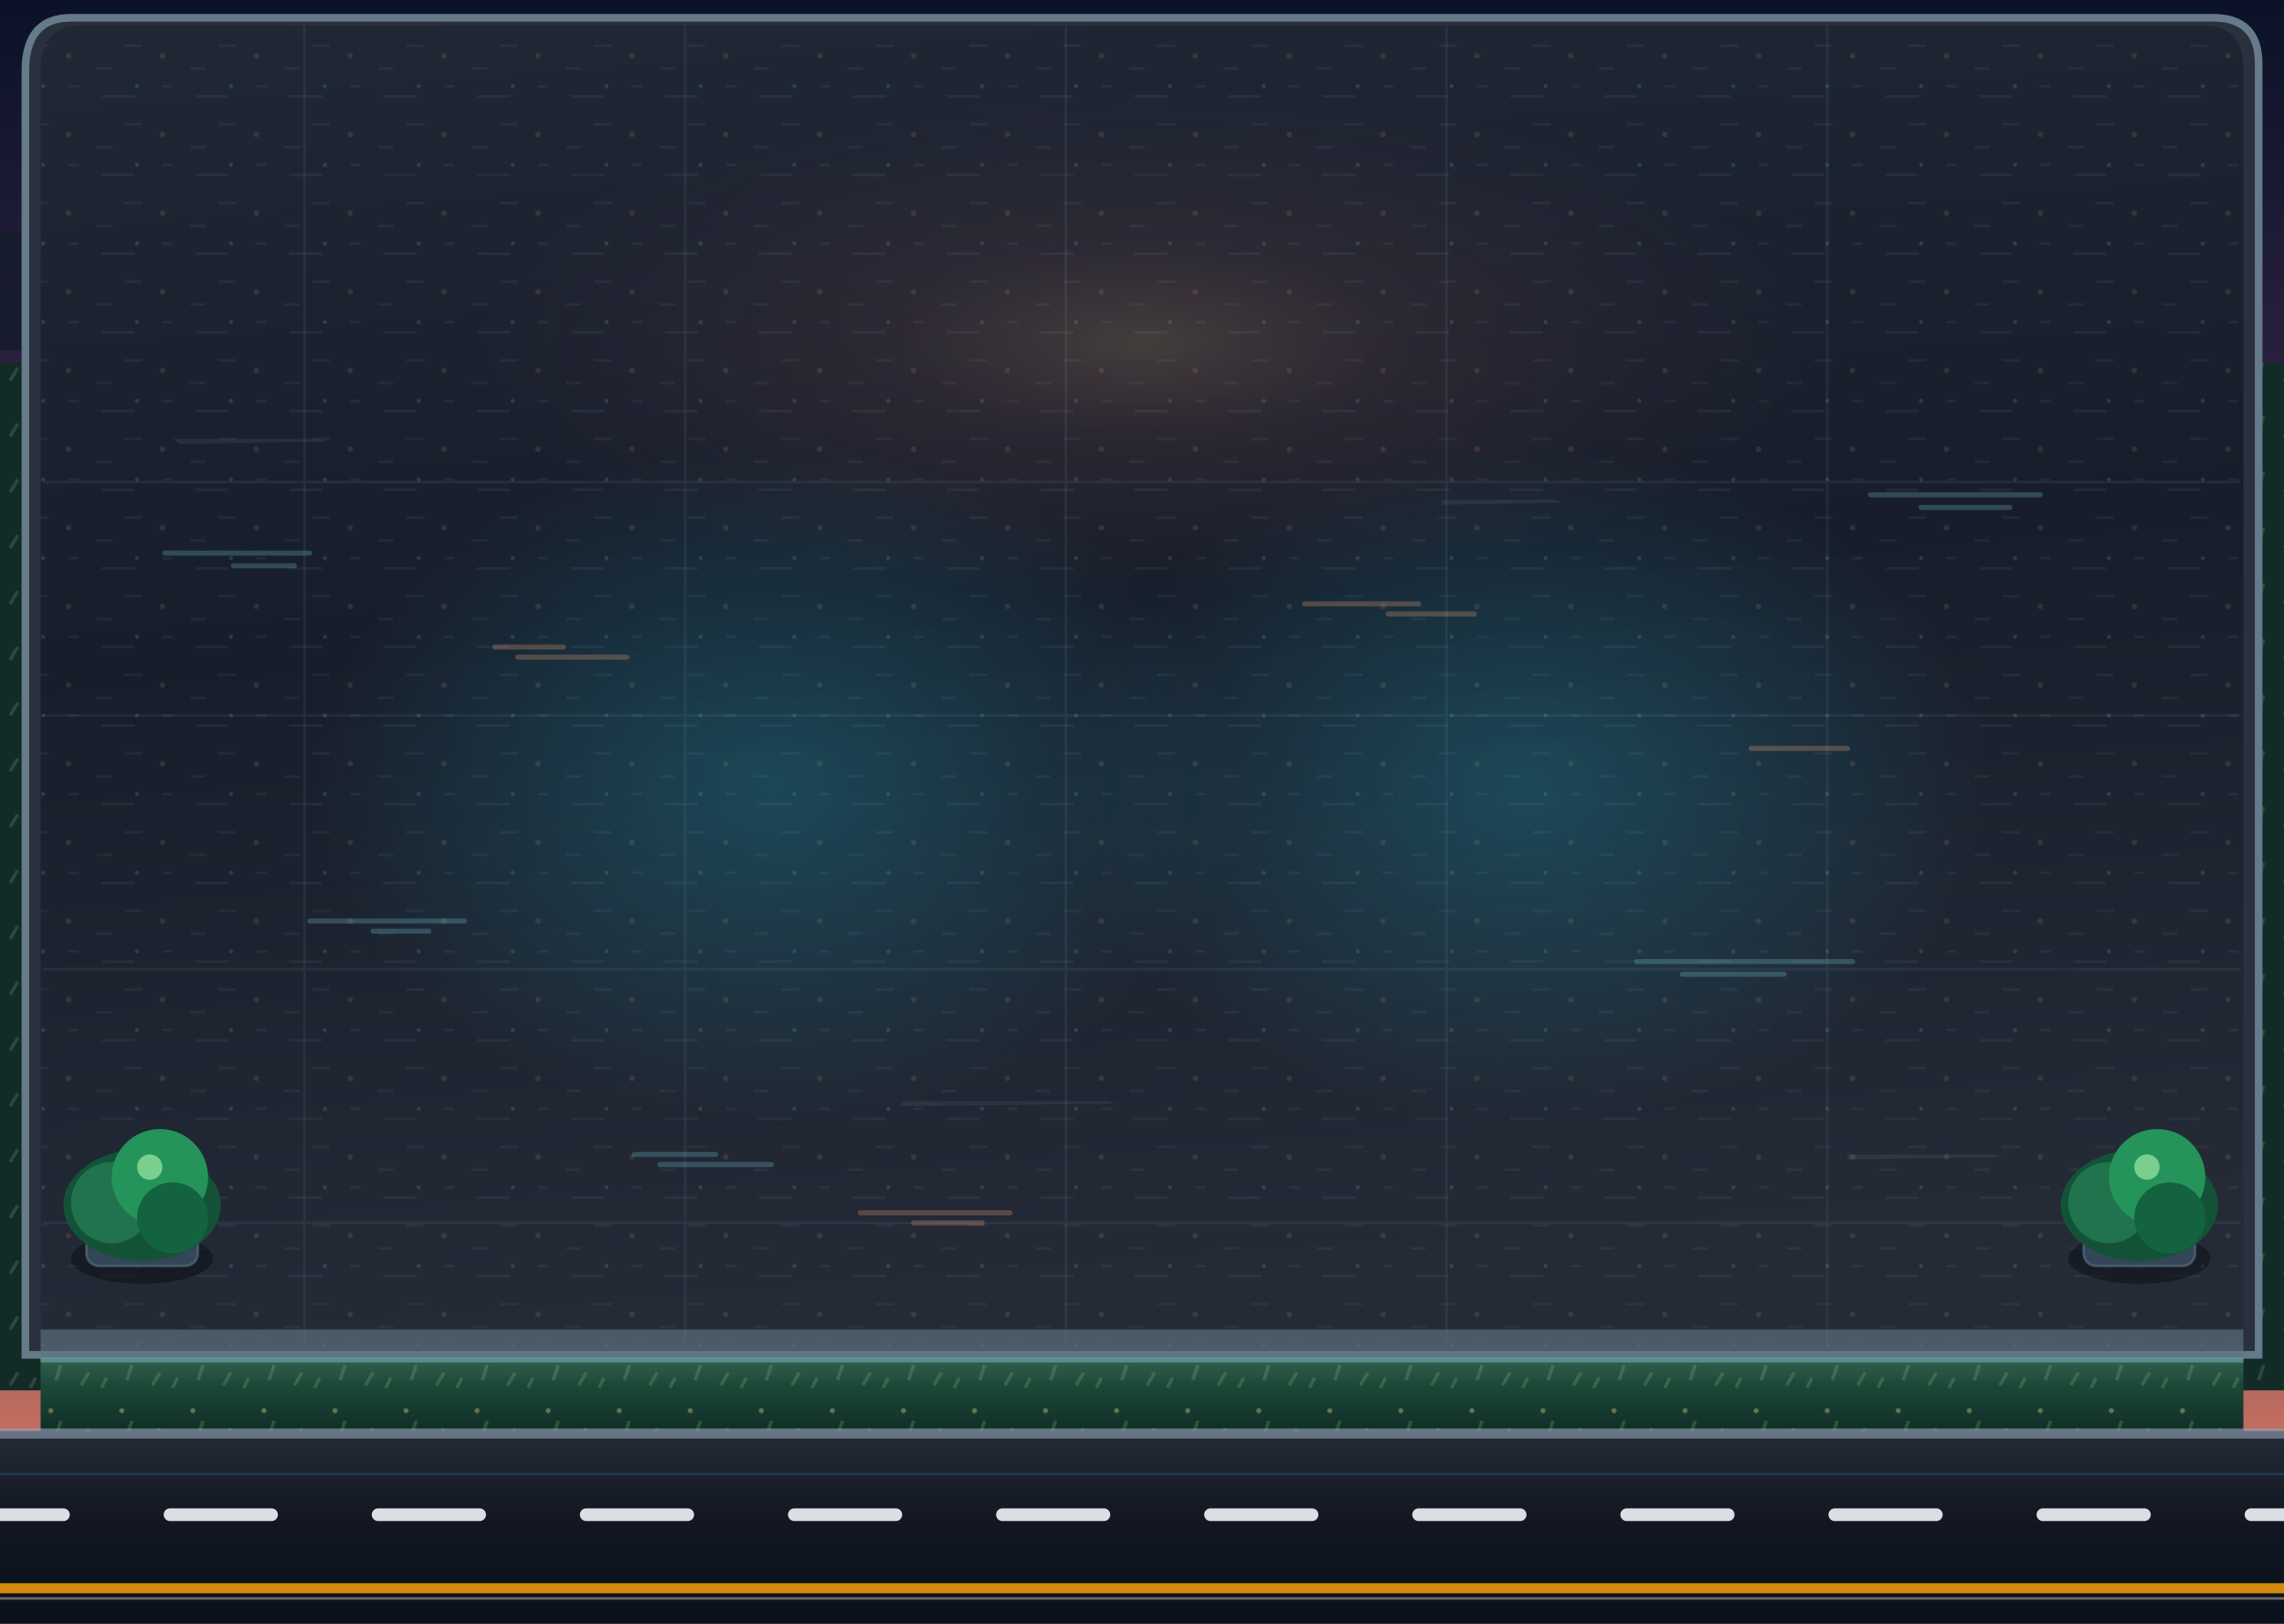
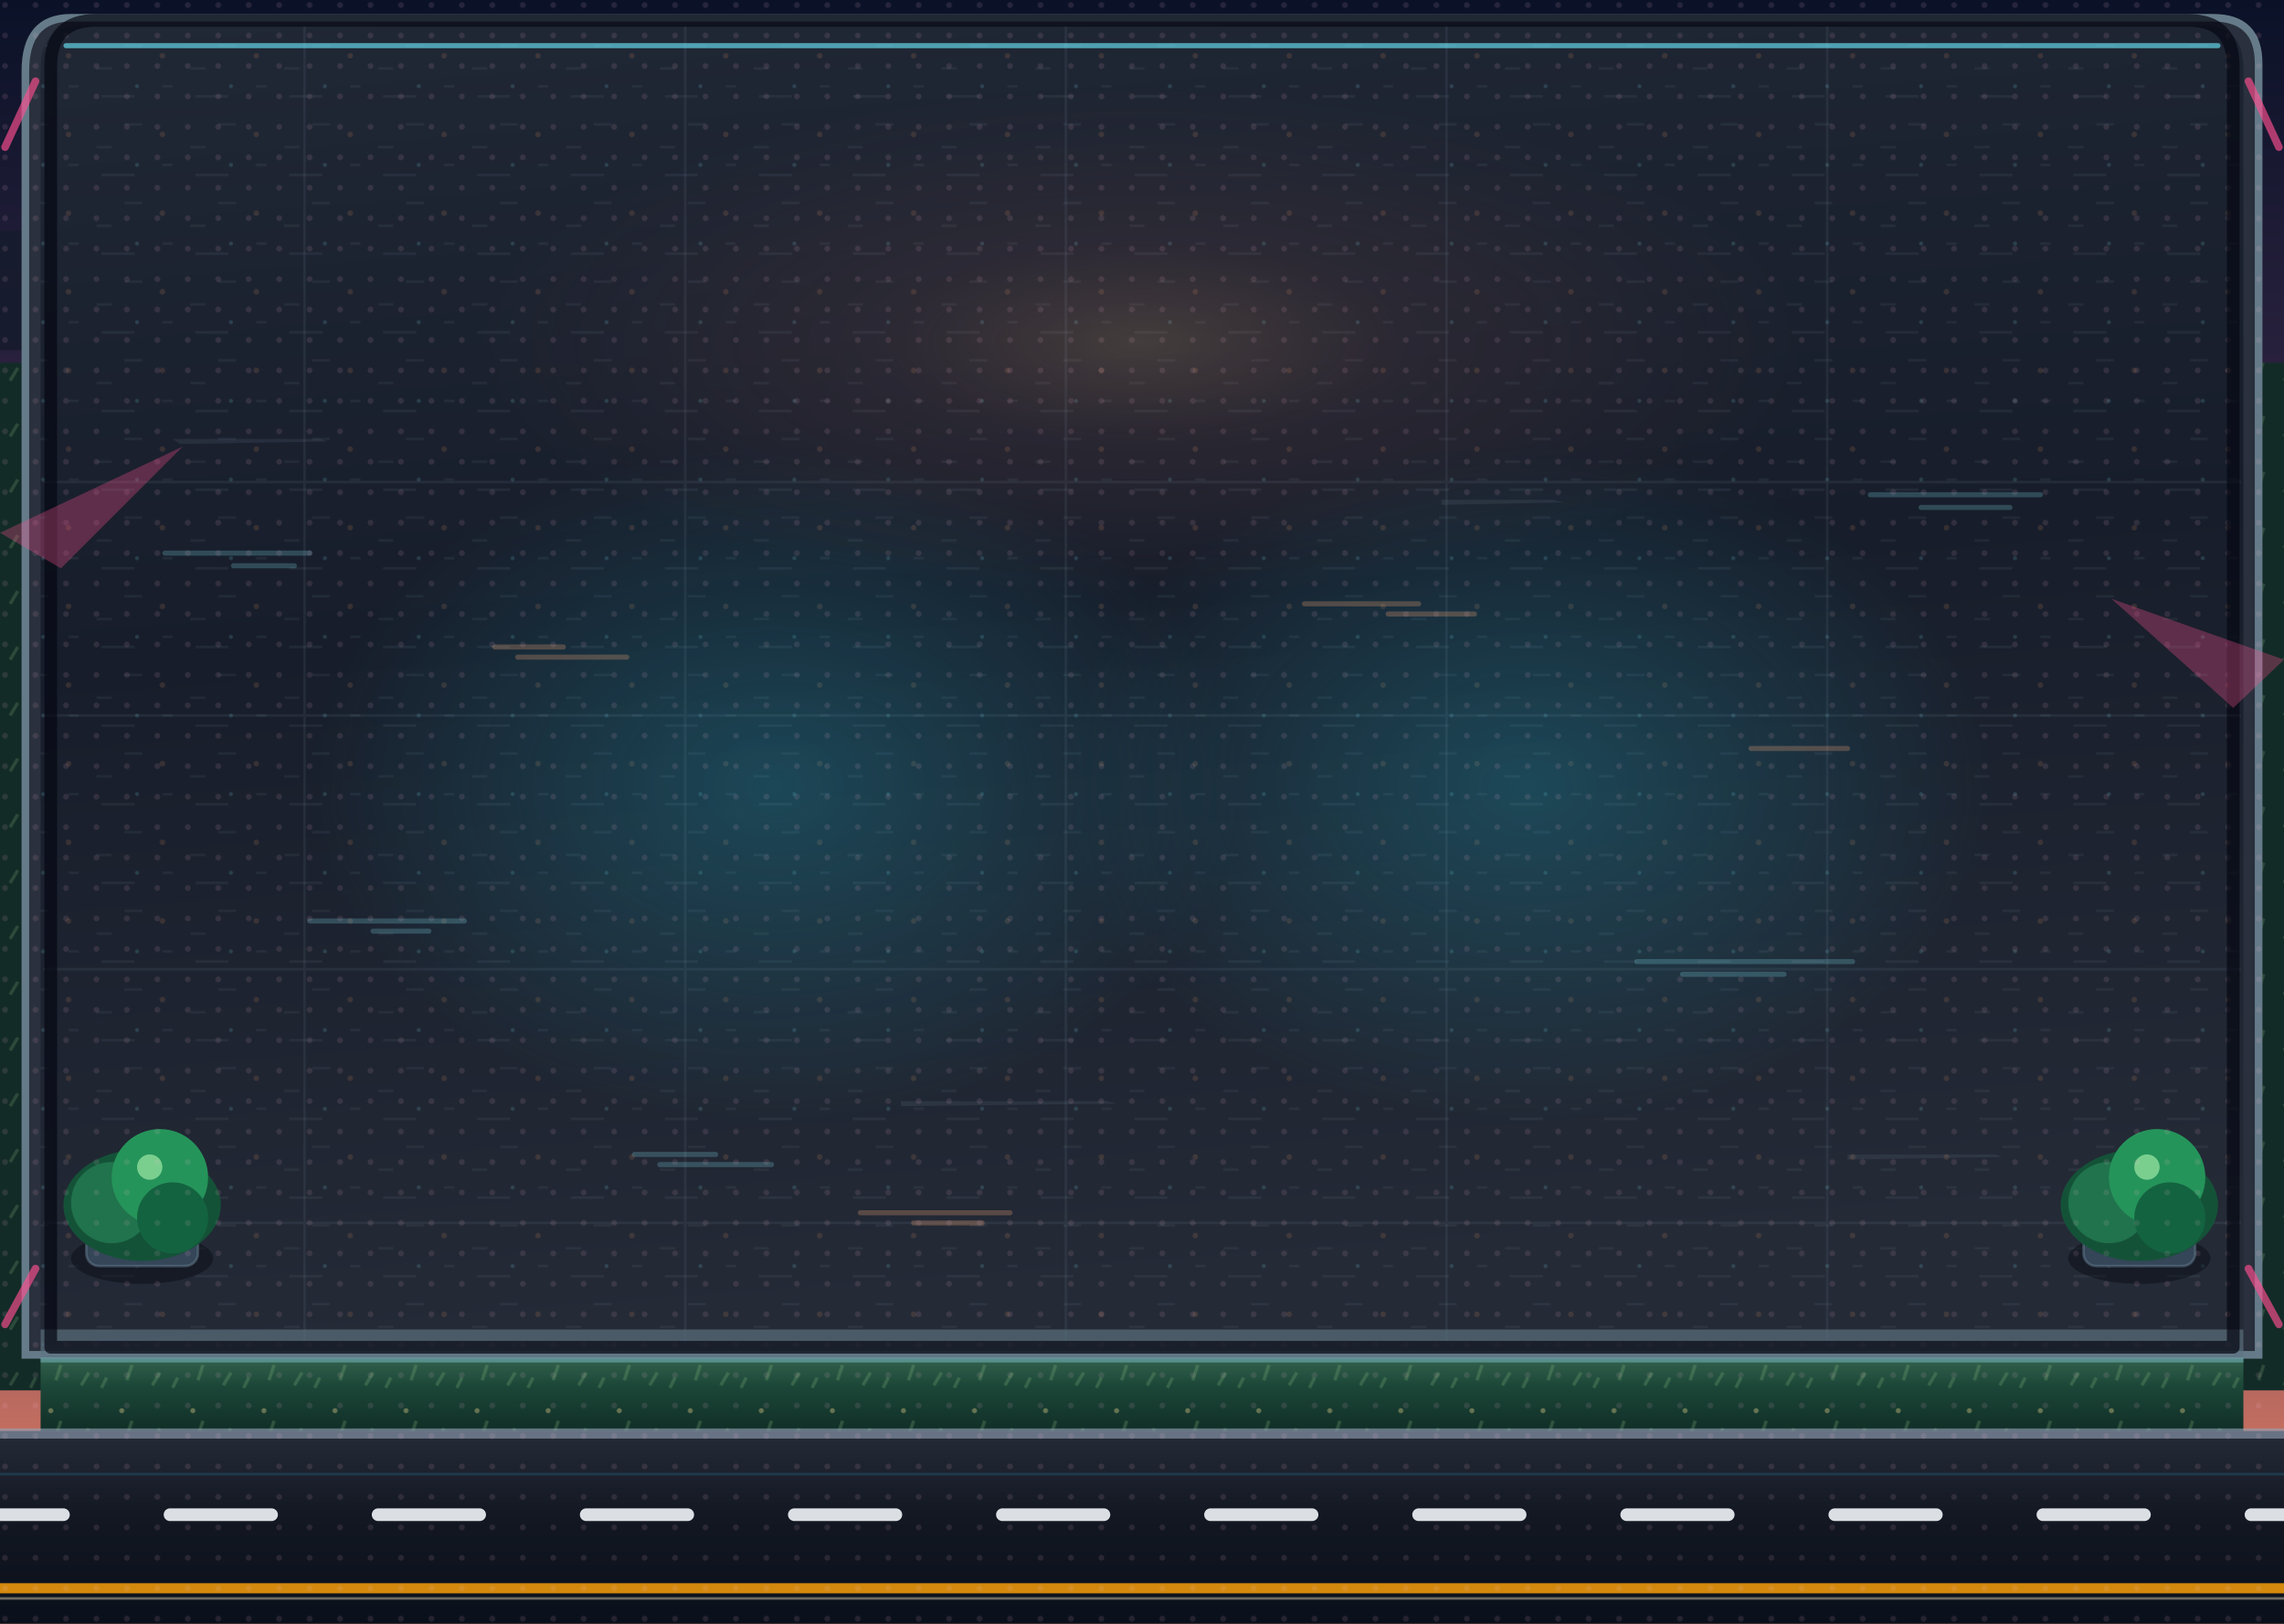
<svg xmlns="http://www.w3.org/2000/svg" width="900" height="640" viewBox="0 0 900 640">
  <defs>
    <linearGradient id="sky" x2="0" y2="1">
      <stop stop-color="#0b1228" />
      <stop offset=".32" stop-color="#352746" />
      <stop offset=".7" stop-color="#7a3f55" />
      <stop offset="1" stop-color="#f18d68" />
    </linearGradient>
    <linearGradient id="asphalt" x2=".13" y2="1">
      <stop stop-color="#202735" />
      <stop offset=".48" stop-color="#171d2a" />
      <stop offset="1" stop-color="#242a36" />
    </linearGradient>
    <linearGradient id="road" x2="0" y2="1">
      <stop stop-color="#252b37" />
      <stop offset=".45" stop-color="#121722" />
      <stop offset="1" stop-color="#0a101b" />
    </linearGradient>
    <linearGradient id="grass" x2="0" y2="1">
      <stop stop-color="#32604c" />
      <stop offset=".35" stop-color="#1c4738" />
      <stop offset="1" stop-color="#102d26" />
    </linearGradient>
    <radialGradient id="sunGlow">
      <stop stop-color="#ffbd7a" stop-opacity=".72" />
      <stop offset=".4" stop-color="#f7836e" stop-opacity=".28" />
      <stop offset="1" stop-color="#f7836e" stop-opacity="0" />
    </radialGradient>
    <radialGradient id="coolGlow">
      <stop stop-color="#22d3ee" stop-opacity=".22" />
      <stop offset="1" stop-color="#22d3ee" stop-opacity="0" />
    </radialGradient>
    <pattern id="grain" width="37" height="31" patternUnits="userSpaceOnUse">
      <path d="M3 7h13m-4 11h7m8-15h4M1 27h6" stroke="#a9c1d4" stroke-opacity=".075" stroke-width="1" />
      <circle cx="27" cy="22" r="1.1" fill="#f6a06a" fill-opacity=".14" />
      <circle cx="17" cy="3" r=".8" fill="#8be9f7" fill-opacity=".15" />
    </pattern>
    <pattern id="grassMarks" width="28" height="22" patternUnits="userSpaceOnUse">
      <path d="M4 18l3-5m5 6 2-4m8 1 2-6" stroke="#8dbf82" stroke-opacity=".28" stroke-width="1.3" />
      <circle cx="20" cy="6" r="1" fill="#e4d28d" fill-opacity=".45" />
    </pattern>
    <filter id="blur20">
      <feGaussianBlur stdDeviation="20" />
    </filter>
    <filter id="shadow">
      <feGaussianBlur stdDeviation="7" />
    </filter>
+     <pattern id="comicDots" width="12" height="12" patternUnits="userSpaceOnUse">
+       <circle cx="2" cy="2" r="1.15" fill="#f5b6d0" fill-opacity=".48" />
+     </pattern>
  </defs>
  <rect width="900" height="640" fill="url(#sky)" />
  <ellipse cx="456" cy="103" rx="230" ry="95" fill="url(#sunGlow)" />
  <circle cx="470" cy="85" r="39" fill="#ffcb83" fill-opacity=".38" />
  <circle cx="470" cy="85" r="25" fill="#ffdca3" fill-opacity=".48" />
  <g fill="#141b2b" opacity=".83">
    <path d="M0 138V91h22V63h16v75h16V96h22v42h18V74h12v64h18V103h15v35h19V85h28v53h20V111h14V58h19v80h20V93h17v45h21V67h18v71h24V97h19v41h22V77h28v61h19V108h19V82h16v56h24V99h17v39h21V73h16v65h19V91h22v47h21V111h19V83h27v55h22V96h19v42h20V73h20v65h19V107h21v31h17V86h17v52h22v-31h25v31H0Z" />
    <path d="M0 147h900v14H0Z" fill="#172034" />
  </g>
  <g stroke="#ffcf8c" stroke-opacity=".38" stroke-width="1">
    <path d="M83 106h8m-8 7h8m-8 7h8M170 96h6m-6 8h6m-6 8h6M272 75h7m-7 8h7m-7 8h7M591 87h6m-6 8h6m-6 8h6M751 99h7m-7 8h7m-7 8h7" />
  </g>
  <rect x="0" y="143" width="900" height="405" fill="#132b27" />
  <rect x="0" y="143" width="900" height="405" fill="url(#grassMarks)" opacity=".75" />
  <path d="M28 7H872Q890 7 890 25V534H10V28Q10 7 28 7Z" fill="#2a303d" stroke="#667b89" stroke-width="3" />
  <path d="M32 10H868Q884 10 884 27V531H16V27Q16 10 32 10Z" fill="url(#asphalt)" />
  <path d="M32 10H868Q884 10 884 27V531H16V27Q16 10 32 10Z" fill="url(#grain)" />
  <ellipse cx="305" cy="310" rx="184" ry="134" fill="url(#coolGlow)" />
  <ellipse cx="602" cy="310" rx="184" ry="134" fill="url(#coolGlow)" />
  <ellipse cx="450" cy="135" rx="260" ry="100" fill="url(#sunGlow)" opacity=".25" />
  <g stroke="#91a9b7" stroke-opacity=".1" stroke-width="1">
    <path d="M17 190H883M17 282H883M17 382H883M17 482H883M120 10V531M270 10V531M420 10V531M570 10V531M720 10V531" />
  </g>
  <g fill="#94a3b8" fill-opacity=".11">
    <path d="M68 173l58 0 3 1-58 1zM568 197l44 0 4 1-48 1zM355 434l81 0 4 1-85 1zM728 455l58 0 3 1-61 1z" />
  </g>
  <g stroke-linecap="round">
    <path d="M65 218h57m-30 5h24M737 195h67m-47 5h35M122 363h61m-36 4h22M645 379h85m-67 5h40M250 455h32m-22 4h44" stroke="#8be9f7" stroke-opacity=".22" stroke-width="2" />
    <path d="M195 255h27m-18 4h43M514 238h45m-12 4h34M339 478h59m-38 4h27M690 295h38" stroke="#ffaf79" stroke-opacity=".25" stroke-width="2" />
  </g>
  <g>
    <rect x="16" y="524" width="868" height="12" fill="#5e7482" fill-opacity=".65" />
    <rect x="16" y="536" width="868" height="29" fill="url(#grass)" />
    <rect x="16" y="536" width="868" height="29" fill="url(#grassMarks)" opacity=".85" />
    <path d="M16 536H884M16 565H884" stroke="#68a3a5" stroke-opacity=".7" stroke-width="2" />
    <rect x="0" y="564" width="900" height="76" fill="url(#road)" />
    <path d="M0 565H900" stroke="#94a3b8" stroke-opacity=".6" stroke-width="4" />
    <path d="M0 626H900" stroke="#f59e0b" stroke-width="4" stroke-opacity=".85" />
    <path d="M0 630H900" stroke="#fff1cf" stroke-width="1" stroke-opacity=".4" />
    <g stroke="#f1f5f9" stroke-width="5" stroke-linecap="round" stroke-dasharray="40 42" opacity=".9">
      <path d="M-15 597H915" />
    </g>
    <path d="M0 581H900" stroke="#38bdf8" stroke-opacity=".16" stroke-width="1" />
  </g>
  <g>
    <ellipse cx="56" cy="496" rx="28" ry="10" fill="#050a12" fill-opacity=".45" />
    <rect x="34" y="477" width="44" height="22" rx="5" fill="#344658" stroke="#70899b" stroke-opacity=".42" />
    <ellipse cx="56" cy="475" rx="31" ry="22" fill="#145238" />
    <circle cx="44" cy="474" r="16" fill="#20734c" />
    <circle cx="63" cy="464" r="19" fill="#25945a" />
    <circle cx="68" cy="480" r="14" fill="#136340" />
    <circle cx="59" cy="460" r="5" fill="#9ce6a4" fill-opacity=".72" />
    <ellipse cx="843" cy="496" rx="28" ry="10" fill="#050a12" fill-opacity=".45" />
    <rect x="821" y="477" width="44" height="22" rx="5" fill="#344658" stroke="#70899b" stroke-opacity=".42" />
    <ellipse cx="843" cy="475" rx="31" ry="22" fill="#145238" />
    <circle cx="831" cy="474" r="16" fill="#20734c" />
    <circle cx="850" cy="464" r="19" fill="#25945a" />
    <circle cx="855" cy="480" r="14" fill="#136340" />
    <circle cx="846" cy="460" r="5" fill="#9ce6a4" fill-opacity=".72" />
  </g>
+   <rect width="900" height="640" fill="url(#comicDots)" opacity=".24" />
+   <g fill="none" stroke-linecap="round" stroke-linejoin="round">
+     <path d="M20 26Q20 8 38 8H862Q880 8 880 26V531H20Z" stroke="#050814" stroke-width="5" opacity=".72" />
+     <path d="M14 32L2 58M886 32L898 58M14 500L2 522M886 500L898 522" stroke="#ff4f91" stroke-width="3" opacity=".65" />
+     <path d="M26 18H874" stroke="#6cecff" stroke-width="2" opacity=".62" />
+   </g>
+   <g fill="#ff4f91" opacity=".3">
+     <path d="M0 210l72-34-48 48zM900 260l-68-24 48 43z" />
+   </g>
</svg>
